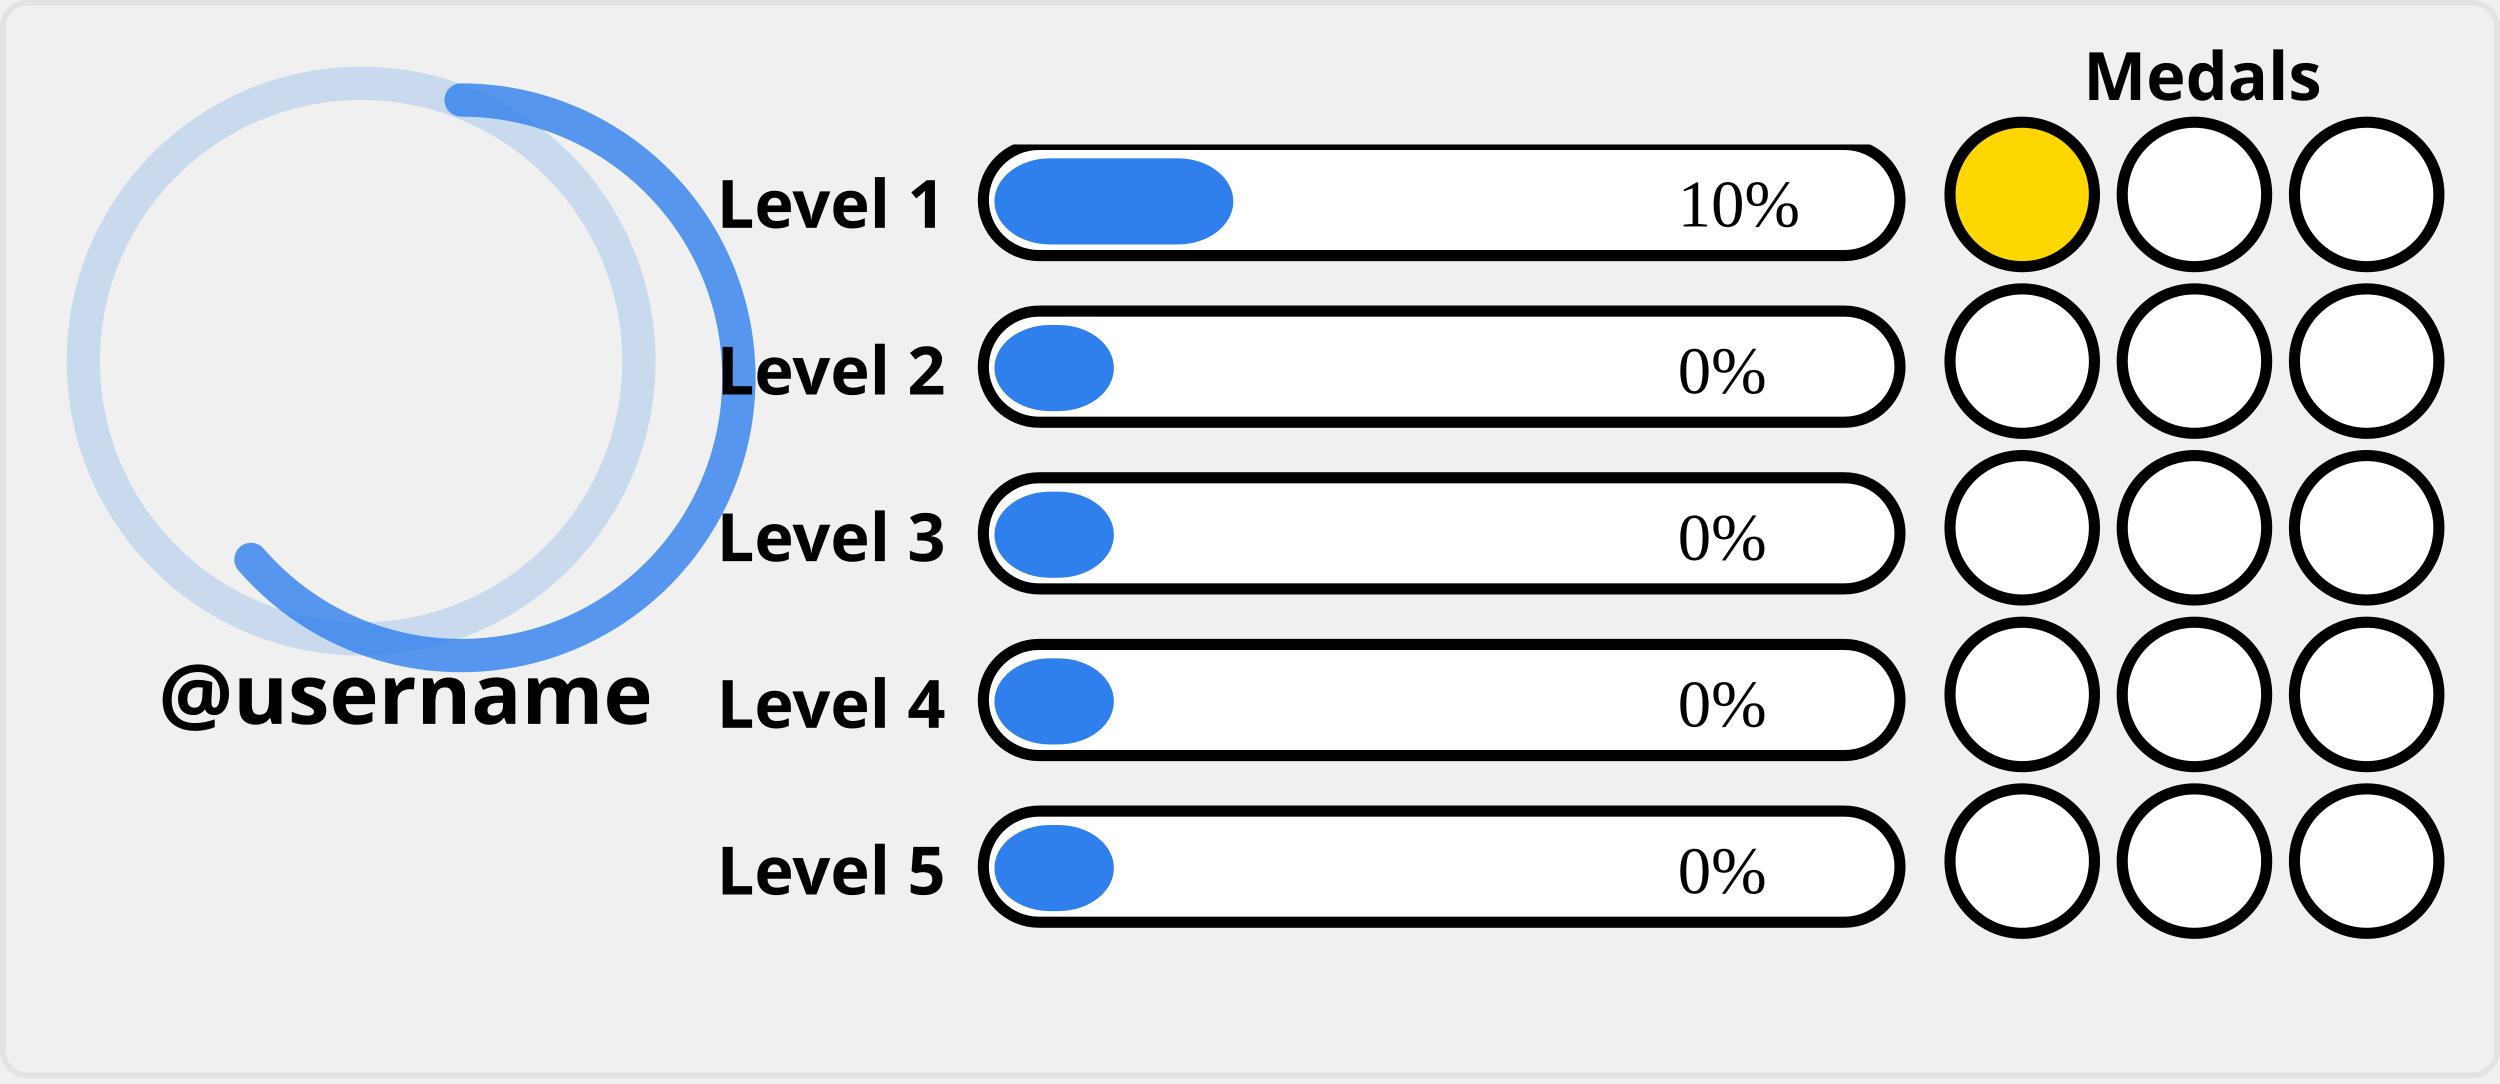
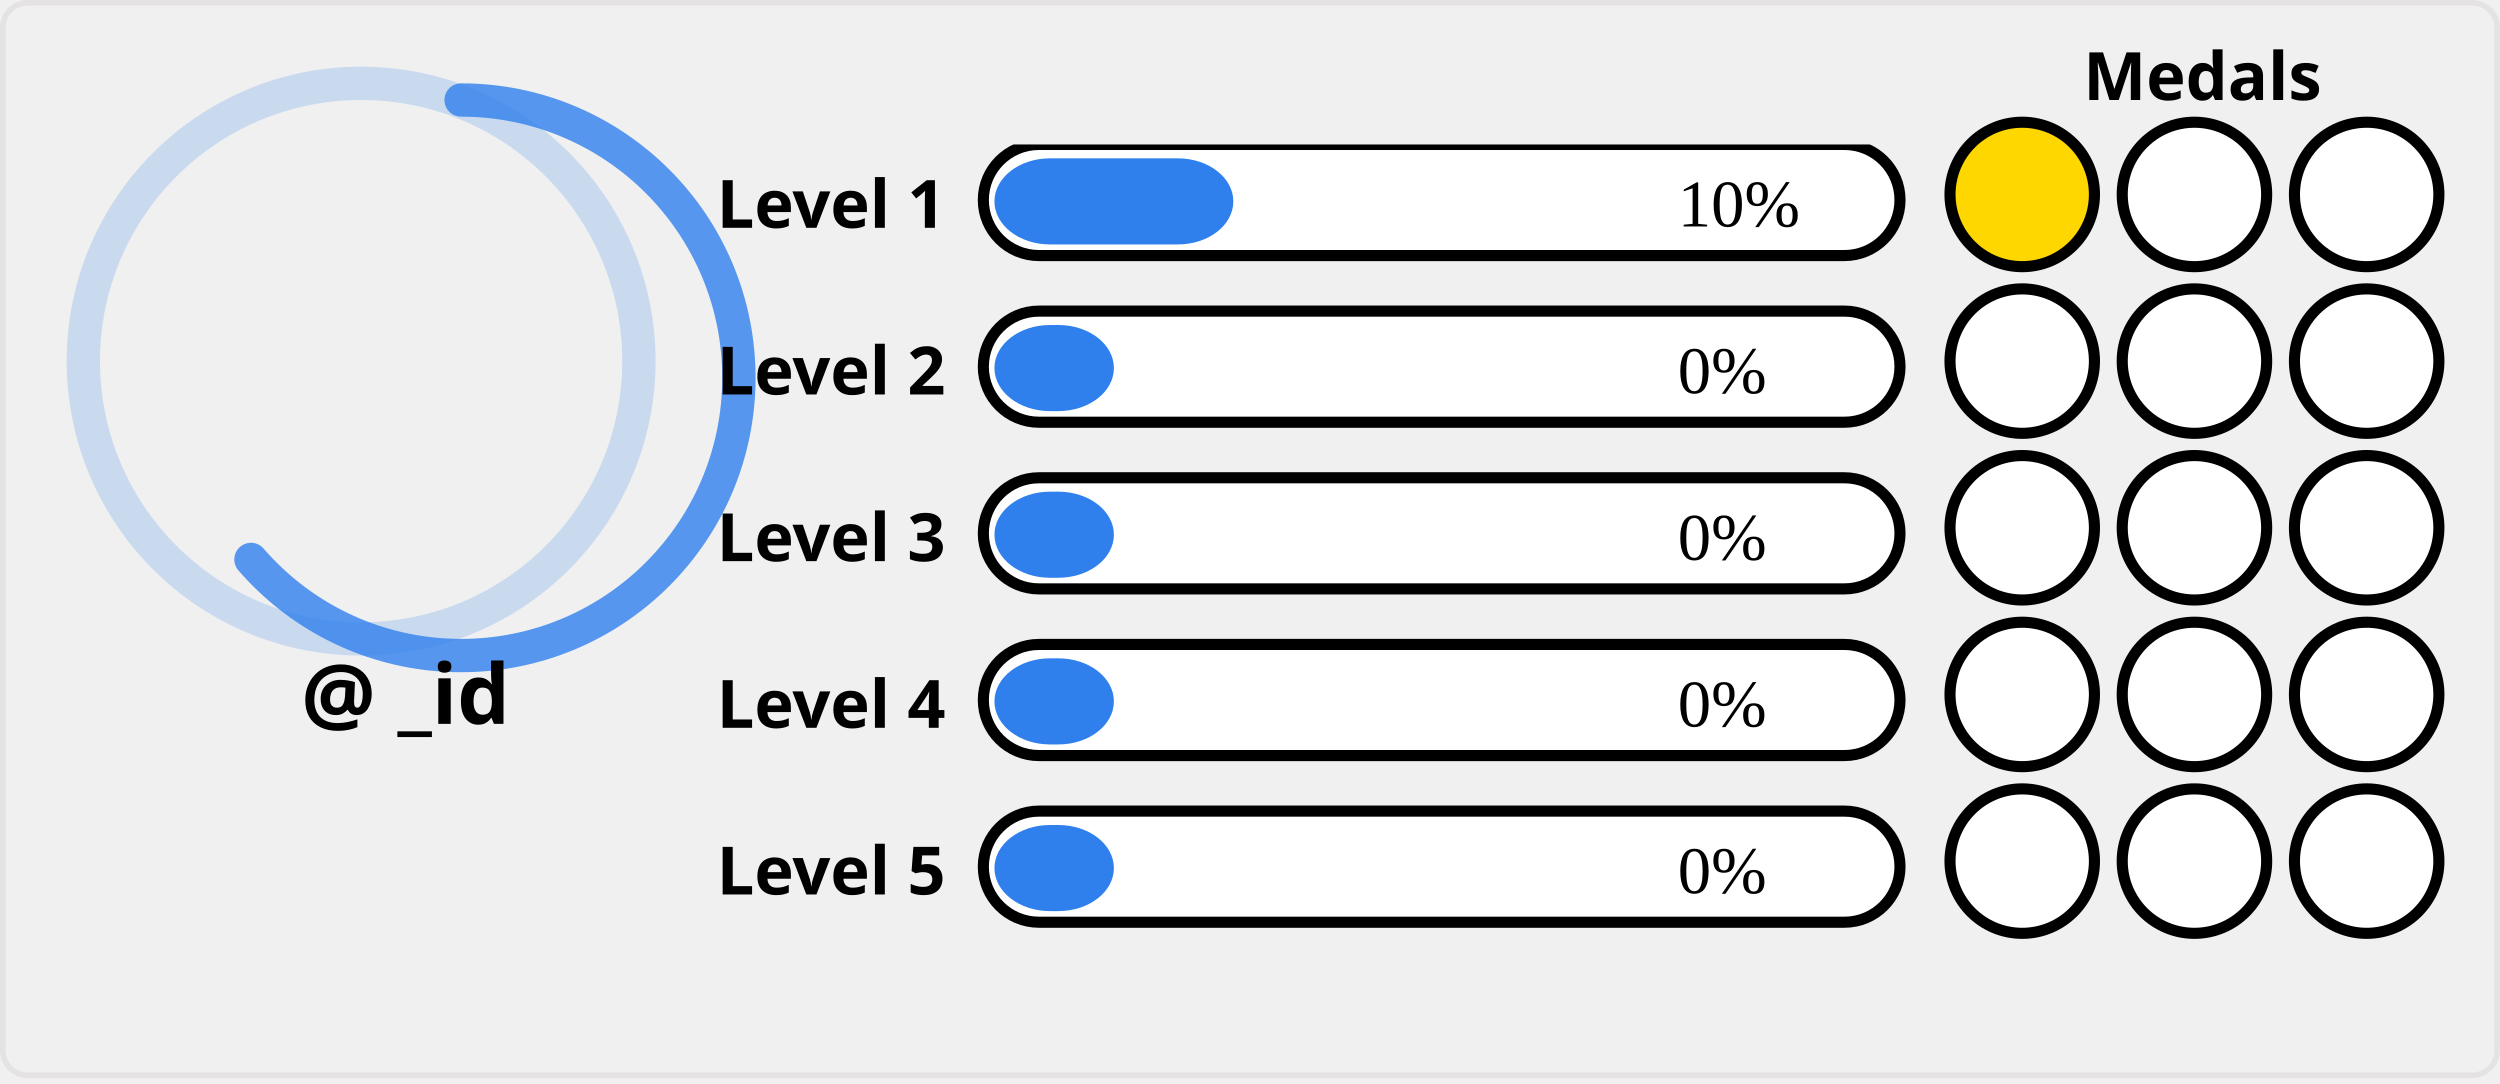
<svg xmlns="http://www.w3.org/2000/svg" width="450" height="195" viewBox="0 0 450 195" fill="none" role="img" aria-labelledby="descId">
  <style>
      .header {
        font: 600 18px 'Segoe UI', Ubuntu, Sans-Serif;
        fill: #21262d;
        animation: fadeInAnimation 0.8s ease-in-out forwards;
      }
      @supports(-moz-appearance: auto) {
        /* Selector detects Firefox */
        .header { font-size: 15.5px; }
      }
          
      .username {
        font: 600 15px 'Segoe UI', Ubuntu, "Helvetica Neue", Sans-Serif; fill: black;
      }

      .stat {
        font: 600 9px 'Segoe UI', Ubuntu, "Helvetica Neue", Sans-Serif; fill: black;
      }

      .levels {
        font: 600 12px 'Segoe UI', Ubuntu, "Helvetica Neue", Sans-Serif; fill: black;
      }

      @supports(-moz-appearance: auto) {
        /* Selector detects Firefox */
        .stat { font-size:12px; }
      }
      .stagger {
        opacity: 0;
        animation: fadeInAnimation 0.3s ease-in-out forwards;
      }
      .rank-text {
        font: 800 24px 'Segoe UI', Ubuntu, Sans-Serif; fill: black;
        animation: scaleInAnimation 0.3s ease-in-out forwards;
      }
      .rank-percentile-header {
        font-size: 14px;
      }
      .rank-percentile-text {
        font-size: 16px;
      }
      
      .not_bold { font-weight: 400 }
      .bold { font-weight: 700 }
      .icon {
        fill: #4c71f2;
        display: none;
      }

      .rank-circle-rim {
        stroke: #2f80ed;
        fill: none;
        stroke-width: 6;
        opacity: 0.2;
      }
      .rank-circle {
        stroke: #2f80ed;
        stroke-dasharray: 200;
        fill: none;
        stroke-width: 6;
        stroke-linecap: round;
        opacity: 0.8;
        transform-origin: -10px 8px;
        transform: rotate(-90deg);
        animation: rankAnimation 1s forwards ease-in-out;
      }
      
      @keyframes rankAnimation {
        from {
          stroke-dashoffset: 251.327;
        }
        to {
          stroke-dashoffset: 151.899;
        }
      }
    
    

            
      /* Animations */
      @keyframes scaleInAnimation {
        from {
          transform: translate(-5px, 5px) scale(0);
        }
        to {
          transform: translate(-5px, 5px) scale(1);
        }
      }
      @keyframes fadeInAnimation {
        from {
          opacity: 0;
        }
        to {
          opacity: 1;
        }
      }
  
          
  </style>
  <rect data-testid="card-bg" x="0.5" y="0.5" rx="4.5" height="99%" stroke="#e4e2e2" width="449" fill="#white" stroke-opacity="1" />
  <g data-testid="main-card-body" transform="translate(0, 55)">
    <g data-testid="rank-circle" transform="translate(365, 30)">
      <circle class="rank-circle-rim" cx="-300" cy="-20" r="50" />
      <circle class="rank-circle" cx="17" cy="-282" r="50" />
      <g class="rank-text">
        <text x="-292" y="40" alignment-baseline="middle" dominant-baseline="middle" text-anchor="middle" class="username bold" fill="#2f80ed">
-             @username
+             @ _id
          </text>
      </g>
    </g>
    <svg x="4" y="80">
      <g transform="translate(0, -2)">
        <g class="stagger" style="animation-delay: 450ms" transform="translate(25, 0)">
          <text class="stat  bold" y="12.5">XP:</text>
          <text class="stat  bold" x="18" y="12.5" data-testid="stars">
              2
            </text>
        </g>
      </g>
      <g transform="translate(0, 10)">
        <g class="stagger" style="animation-delay: 600ms" transform="translate(25, 0)">
          <text class="stat  bold" y="12.5">LEVEL:</text>
          <text class="stat  bold" x="35" y="12.5" data-testid="commits">
              15
            </text>
        </g>
      </g>
      <g transform="translate(-1, 22)">
        <g class="stagger" style="animation-delay: 750ms" transform="translate(25, 0)">
          <text class="stat  bold" y="12.5">GITCOINS:</text>
          <text class="stat  bold" x="50" y="12.5" data-testid="prs">
              200
            </text>
        </g>
      </g>
    </svg>
  </g>
  <g data-testid="main-card-body" transform="translate(0, 55)">
    <svg x="130" y="-29" width="215" height="200">
      <text x="-1" y="15" class="levels bold" fill="black">Level 1</text>
      <rect x="47" y="0" width="165" height="20" fill="white" rx="10" stroke="black" stroke-width="2" />
      <rect x="49" y="2.5" width="20%" height="15.5" fill="#2f80ed" rx="10" />
      <text x="172" y="12" fill="black" dominant-baseline="middle">10%</text>
      <text x="-1" y="45" class="levels bold" fill="black">Level 2</text>
      <rect x="47" y="30" width="165" height="20" fill="white" rx="10" stroke="black" stroke-width="2" />
      <rect x="49" y="32.5" width="10%" height="15.5" fill="#2f80ed" rx="10" />
      <text x="172" y="42" fill="black" dominant-baseline="middle">0%</text>
      <text x="-1" y="75" class="levels bold" fill="black">Level 3</text>
      <rect x="47" y="60" width="165" height="20" fill="white" rx="10" stroke="black" stroke-width="2" />
      <rect x="49" y="62.5" width="10%" height="15.5" fill="#2f80ed" rx="10" />
      <text x="172" y="72" fill="black" dominant-baseline="middle">0%</text>
      <text x="-1" y="105" class="levels bold" fill="black">Level 4</text>
      <rect x="47" y="90" width="165" height="20" fill="white" rx="10" stroke="black" stroke-width="2" />
      <rect x="49" y="92.5" width="10%" height="15.5" fill="#2f80ed" rx="10" />
      <text x="172" y="102" fill="black" dominant-baseline="middle">0%</text>
      <text x="-1" y="135" class="levels bold" fill="black">Level 5</text>
      <rect x="47" y="120" width="165" height="20" fill="white" rx="10" stroke="black" stroke-width="2" />
      <rect x="49" y="122.5" width="10%" height="15.5" fill="#2f80ed" rx="10" />
      <text x="172" y="132" fill="black" dominant-baseline="middle">0%</text>
    </svg>
  </g>
  <g data-testid="card-title" transform="translate(375, 18)">
    <g transform="translate(0, 0)">
      <text x="0" y="0" class="levels" data-testid="header">
        Medals
        </text>
    </g>
  </g>
  <g data-testid="main-card-body" transform="translate(0, 55)">
    <svg x="350" y="-180" width="225" height="300">
      <circle cx="14" cy="160" r="13" fill="gold" stroke="black" stroke-width="2" />
      <circle cx="45" cy="160" r="13" fill="white" stroke="black" stroke-width="2" />
      <circle cx="76" cy="160" r="13" fill="white" stroke="black" stroke-width="2" />
      <circle cx="14" cy="190" r="13" fill="white" stroke="black" stroke-width="2" />
      <circle cx="45" cy="190" r="13" fill="white" stroke="black" stroke-width="2" />
      <circle cx="76" cy="190" r="13" fill="white" stroke="black" stroke-width="2" />
      <circle cx="14" cy="220" r="13" fill="white" stroke="black" stroke-width="2" />
      <circle cx="45" cy="220" r="13" fill="white" stroke="black" stroke-width="2" />
      <circle cx="76" cy="220" r="13" fill="white" stroke="black" stroke-width="2" />
      <circle cx="14" cy="250" r="13" fill="white" stroke="black" stroke-width="2" />
      <circle cx="45" cy="250" r="13" fill="white" stroke="black" stroke-width="2" />
      <circle cx="76" cy="250" r="13" fill="white" stroke="black" stroke-width="2" />
      <circle cx="14" cy="280" r="13" fill="white" stroke="black" stroke-width="2" />
      <circle cx="45" cy="280" r="13" fill="white" stroke="black" stroke-width="2" />
      <circle cx="76" cy="280" r="13" fill="white" stroke="black" stroke-width="2" />
    </svg>
  </g>
</svg>
